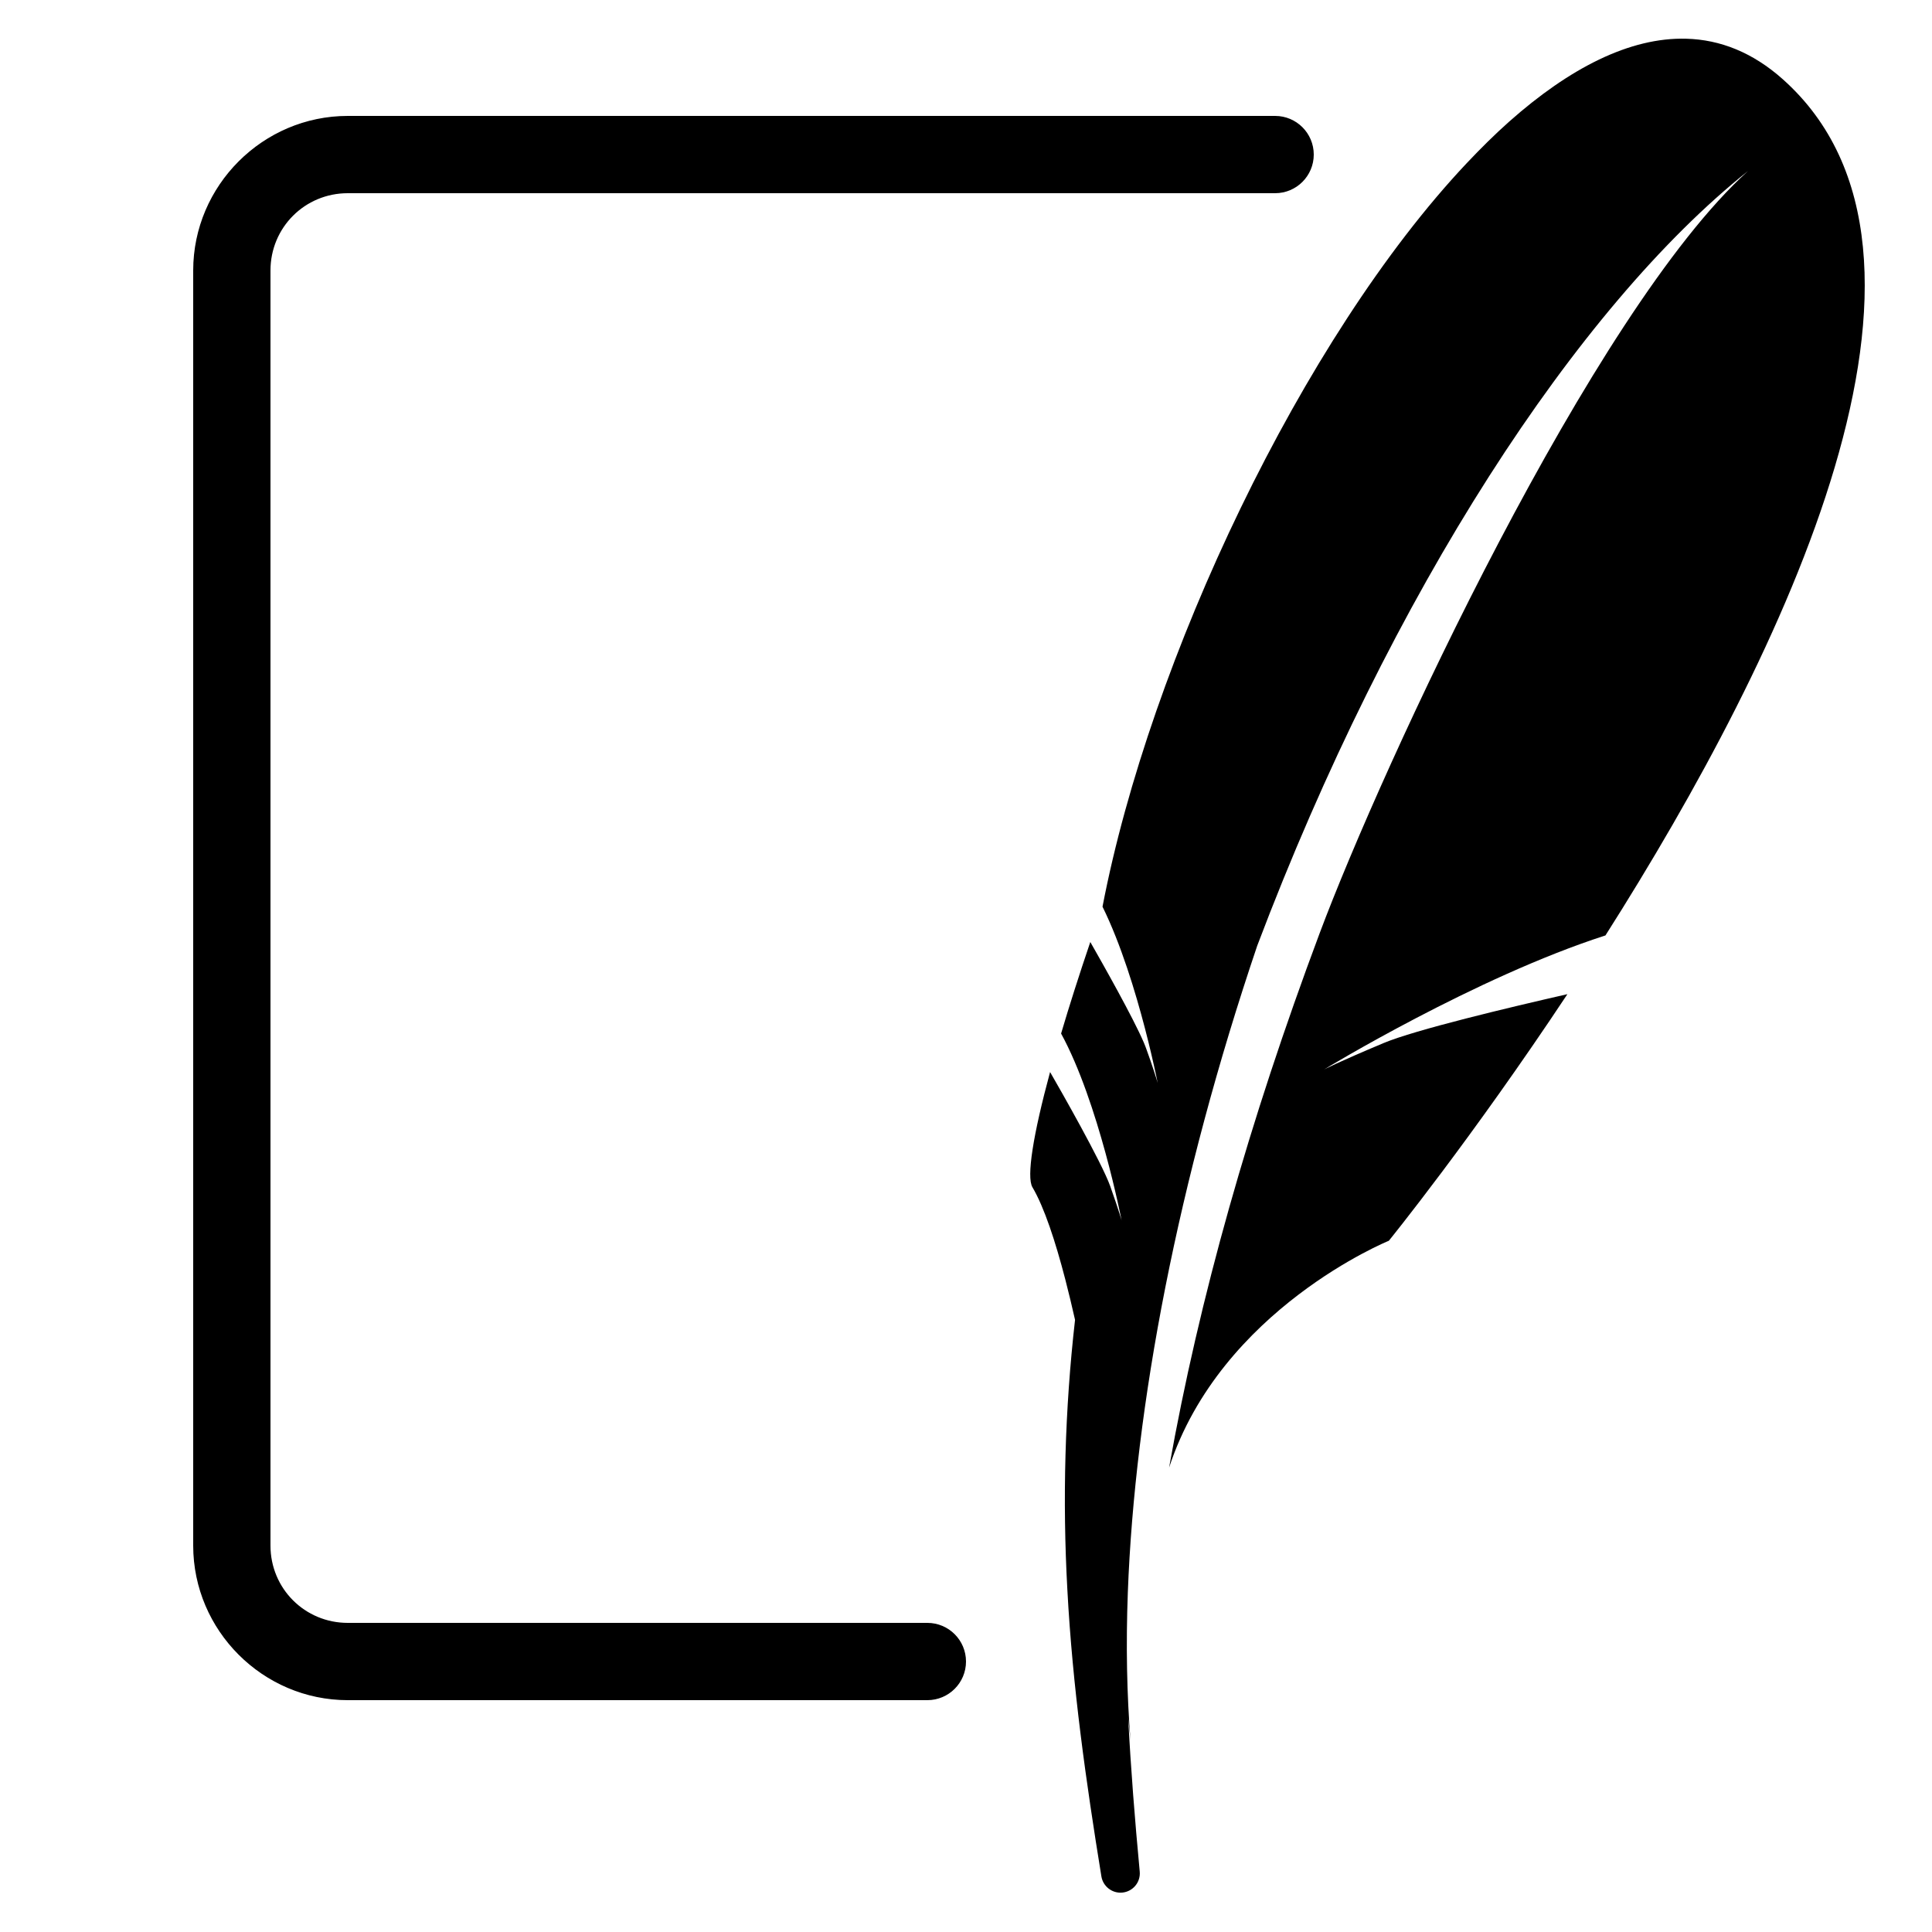
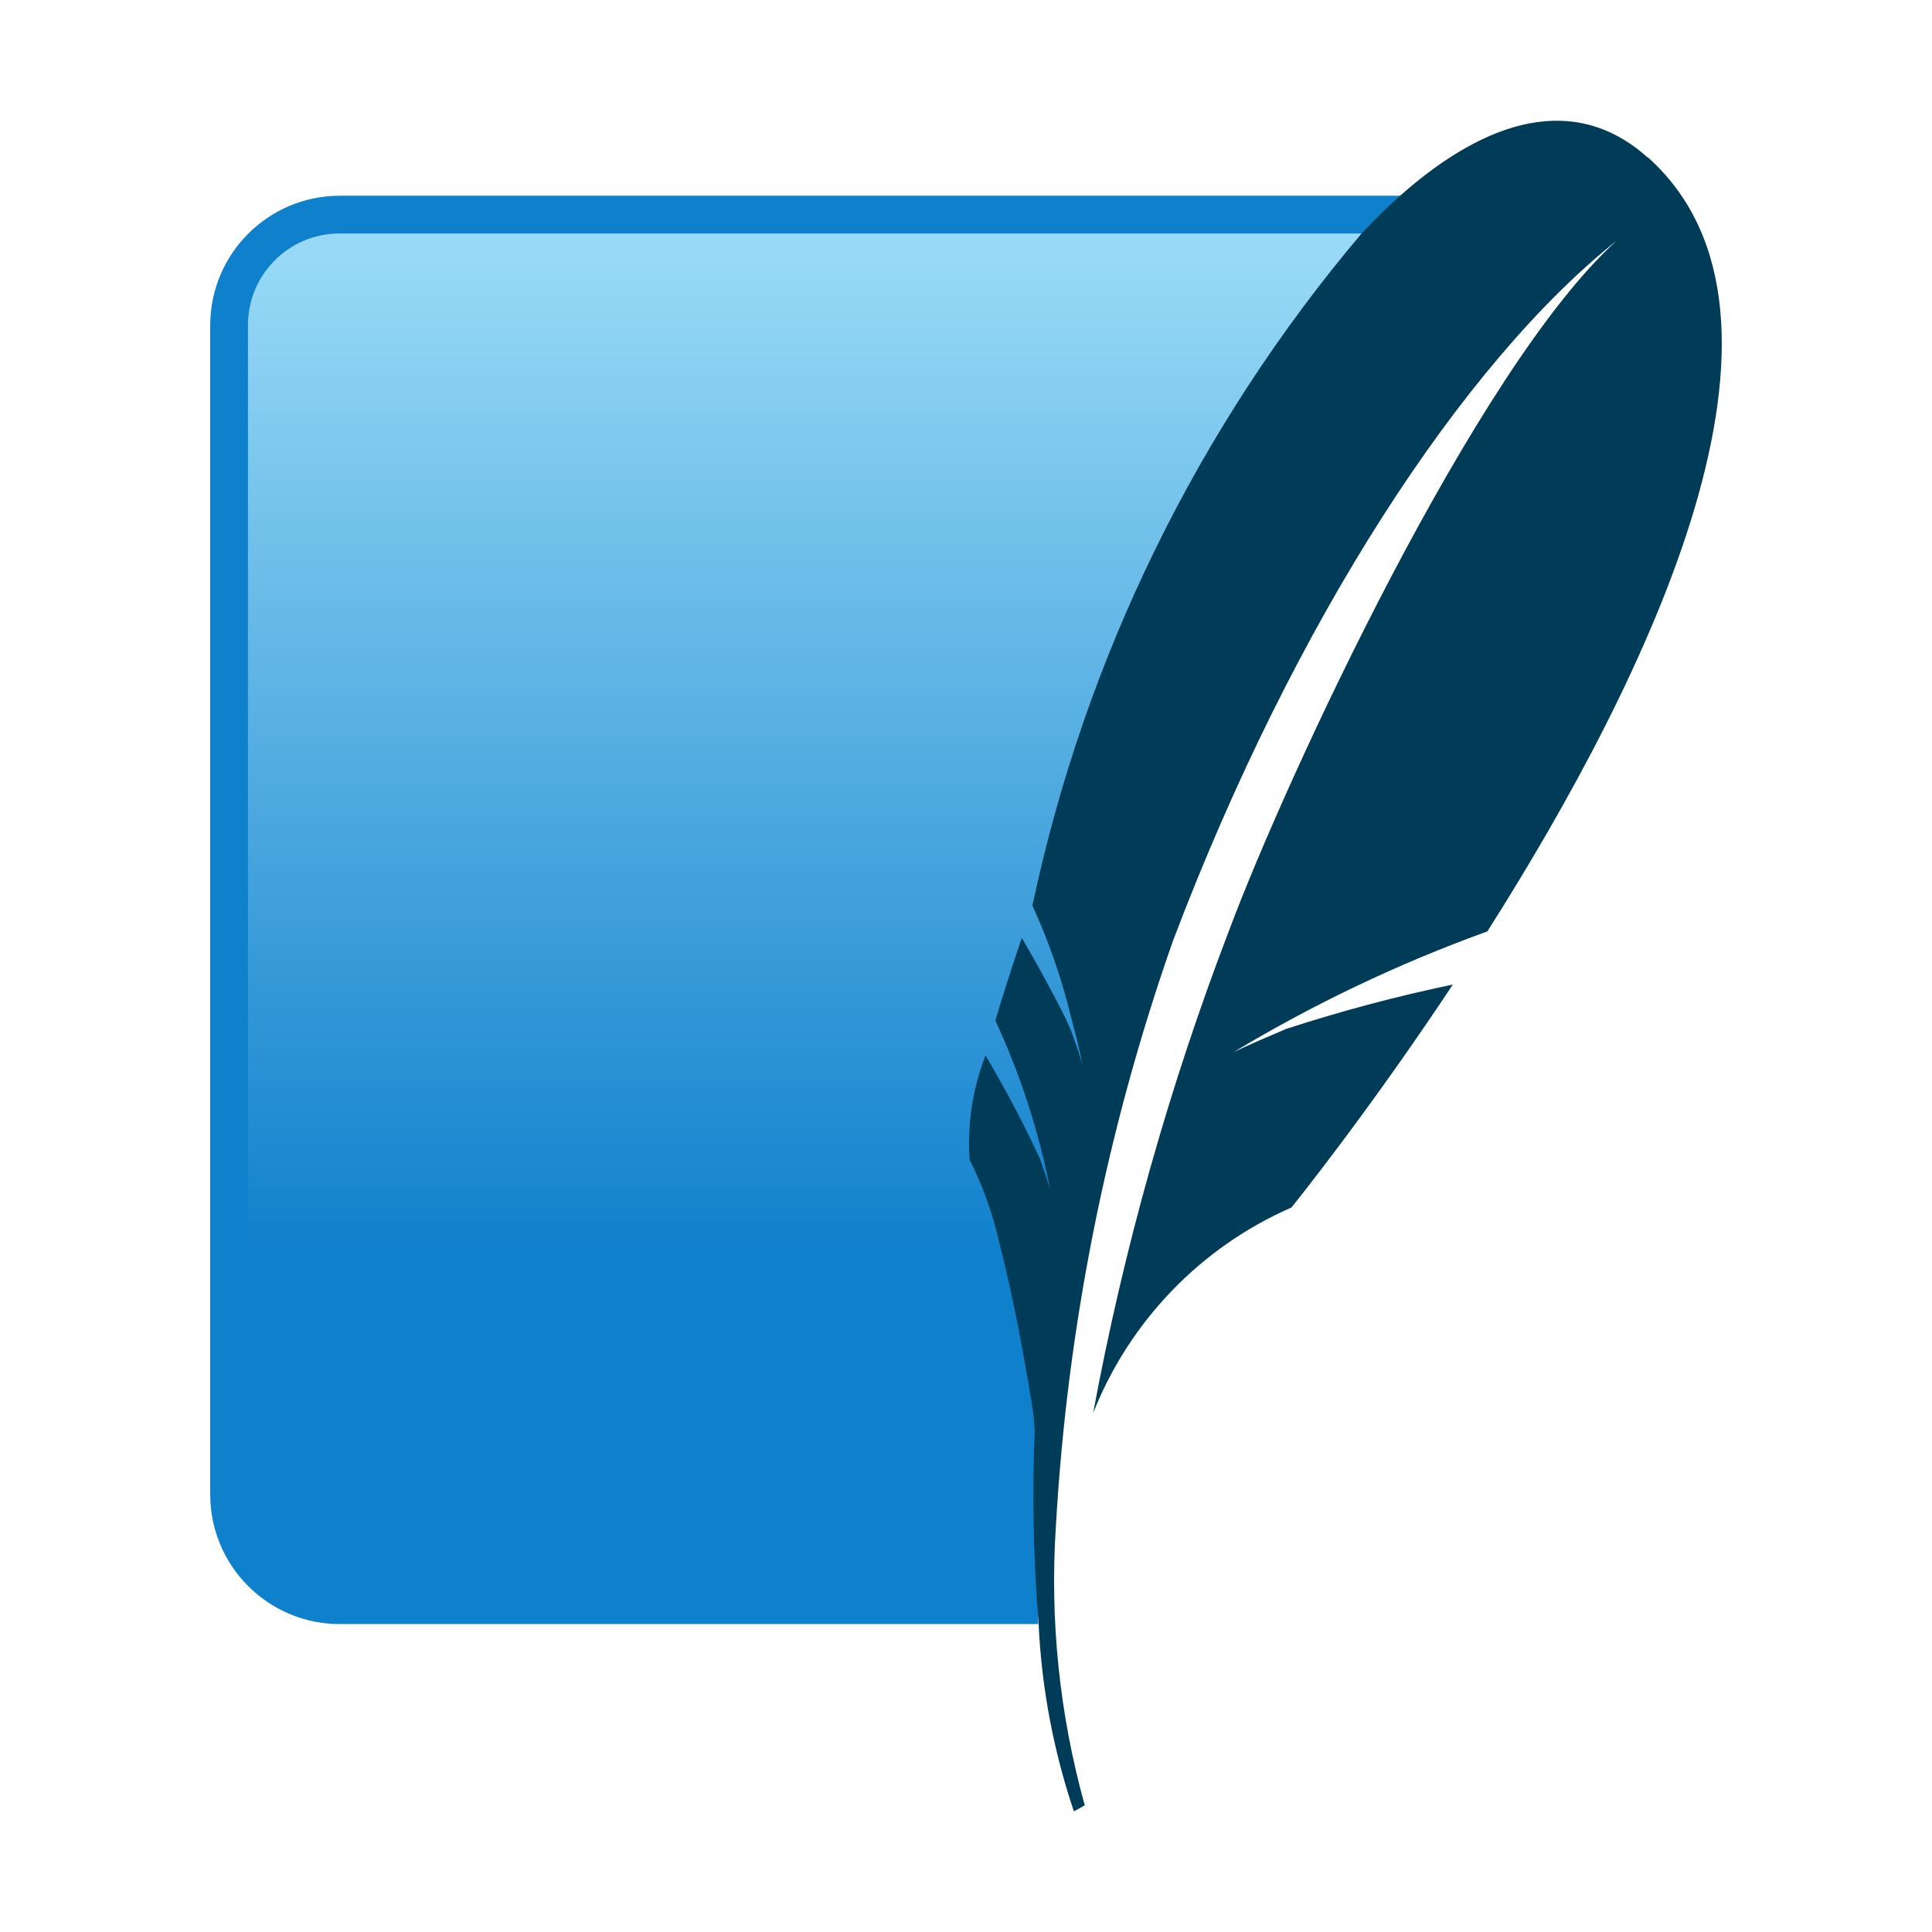
- <svg xmlns="http://www.w3.org/2000/svg" x="0px" y="0px" width="24" height="24" viewBox="0 0 50 50">
-   <path d="M 43.641 1.002 C 42.177 0.961 40.612 1.768 39.059 3.146 C 38.69 3.474 38.321 3.839 37.955 4.227 C 33.705 8.736 29.759 17.087 28.533 23.465 C 29.01 24.433 29.385 25.669 29.631 26.613 C 29.694 26.855 29.75 27.081 29.795 27.275 C 29.903 27.733 29.961 28.029 29.961 28.029 C 29.961 28.029 29.924 27.886 29.768 27.432 C 29.738 27.345 29.703 27.251 29.664 27.139 C 29.647 27.093 29.626 27.037 29.6 26.977 C 29.323 26.332 28.555 24.971 28.217 24.379 C 27.928 25.231 27.674 26.027 27.461 26.748 C 28.435 28.531 29.027 31.586 29.027 31.586 C 29.027 31.586 28.977 31.388 28.732 30.697 C 28.515 30.086 27.433 28.188 27.176 27.744 C 26.737 29.364 26.562 30.459 26.719 30.725 C 27.024 31.241 27.315 32.129 27.57 33.113 C 27.659 33.454 27.742 33.806 27.822 34.158 C 27.557 36.485 27.495 38.823 27.623 41.137 C 27.756 43.645 28.107 46.12 28.504 48.562 C 28.546 48.819 28.782 49.005 29.045 48.98 C 29.32 48.954 29.522 48.711 29.496 48.436 C 29.371 47.105 29.265 45.777 29.197 44.453 L 29.258 45.047 C 29.163 43.858 29.137 42.578 29.188 41.215 C 29.369 36.381 30.482 30.551 32.537 24.475 C 36.01 15.303 40.827 7.942 45.236 4.428 C 41.217 8.058 35.778 19.807 34.15 24.158 C 32.327 29.03 31.035 33.601 30.256 37.982 C 31.6 33.875 35.943 32.111 35.943 32.111 C 35.943 32.111 38.075 29.483 40.564 25.729 C 39.073 26.069 36.623 26.651 35.803 26.996 C 34.593 27.504 34.268 27.678 34.268 27.678 C 34.268 27.678 38.187 25.29 41.549 24.209 C 46.174 16.925 51.213 6.577 46.139 2.051 C 45.359 1.356 44.519 1.026 43.641 1.002 z M 9 3 C 6.803 3 5 4.803 5 7 L 5 40 C 5 42.197 6.803 44 9 44 L 24 44 A 1 1 0 1 0 24 42 L 9 42 C 7.889 42 7 41.111 7 40 L 7 7 C 7 5.889 7.889 5 9 5 L 33 5 A 1 1 0 1 0 33 3 L 9 3 z" />
+ <svg xmlns="http://www.w3.org/2000/svg" width="24" height="24" viewBox="0 0 32 32" fill="#000000">
+   <g id="SVGRepo_bgCarrier" stroke-width="0" />
+   <g id="SVGRepo_tracerCarrier" stroke-linecap="round" stroke-linejoin="round" />
+   <g id="SVGRepo_iconCarrier">
+     <defs>
+       <linearGradient id="a" x1="-118.318" y1="45.638" x2="-116.751" y2="45.638" gradientTransform="matrix(0, 11.486, 11.486, 0, -510.889, 1363.307)" gradientUnits="userSpaceOnUse">
+         <stop offset="0" stop-color="#97d9f6" />
+         <stop offset="0.92" stop-color="#0f80cc" />
+         <stop offset="1" stop-color="#0f80cc" />
+       </linearGradient>
+     </defs>
+     <path d="M23.192,3.242H5.623A2.147,2.147,0,0,0,3.482,5.383V24.759A2.147,2.147,0,0,0,5.623,26.9H17.195C17.063,21.142,19.03,9.968,23.192,3.242Z" style="fill:#0f80cc" />
+     <path d="M22.554,3.867H5.623A1.518,1.518,0,0,0,4.107,5.383V23.345a42.01,42.01,0,0,1,13.569-2.684A123.555,123.555,0,0,1,22.554,3.867Z" style="fill:url(#a)" />
+     <path d="M27.29,2.608c-1.2-1.073-2.66-.642-4.1.634-.213.19-.426.4-.638.625A25.4,25.4,0,0,0,17.1,15a10.178,10.178,0,0,1,.634,1.822c.036.14.069.272.1.384.062.265.1.437.1.437s-.022-.083-.113-.346l-.059-.17c-.01-.027-.023-.059-.038-.094-.16-.373-.6-1.16-.8-1.5-.167.493-.315.954-.438,1.371a12.131,12.131,0,0,1,.908,2.8s-.03-.115-.171-.515a19.037,19.037,0,0,0-.9-1.708,4.037,4.037,0,0,0-.264,1.724,6.009,6.009,0,0,1,.493,1.383c.334,1.283.566,2.846.566,2.846s.008.1.02.263a26.145,26.145,0,0,0,.065,3.205,11.362,11.362,0,0,0,.584,3.1l.18-.1a13.859,13.859,0,0,1-.478-4.628,35.269,35.269,0,0,1,1.938-9.688c2.01-5.308,4.8-9.568,7.35-11.6-2.326,2.1-5.474,8.9-6.417,11.418a45.656,45.656,0,0,0-2.254,8A6.211,6.211,0,0,1,21.39,20s1.233-1.521,2.674-3.693a26.206,26.206,0,0,0-2.755.733c-.7.294-.889.394-.889.394a23.939,23.939,0,0,1,4.215-2.007c2.676-4.215,5.592-10.2,2.656-12.824" style="fill:#003b57" />
+   </g>
</svg>
